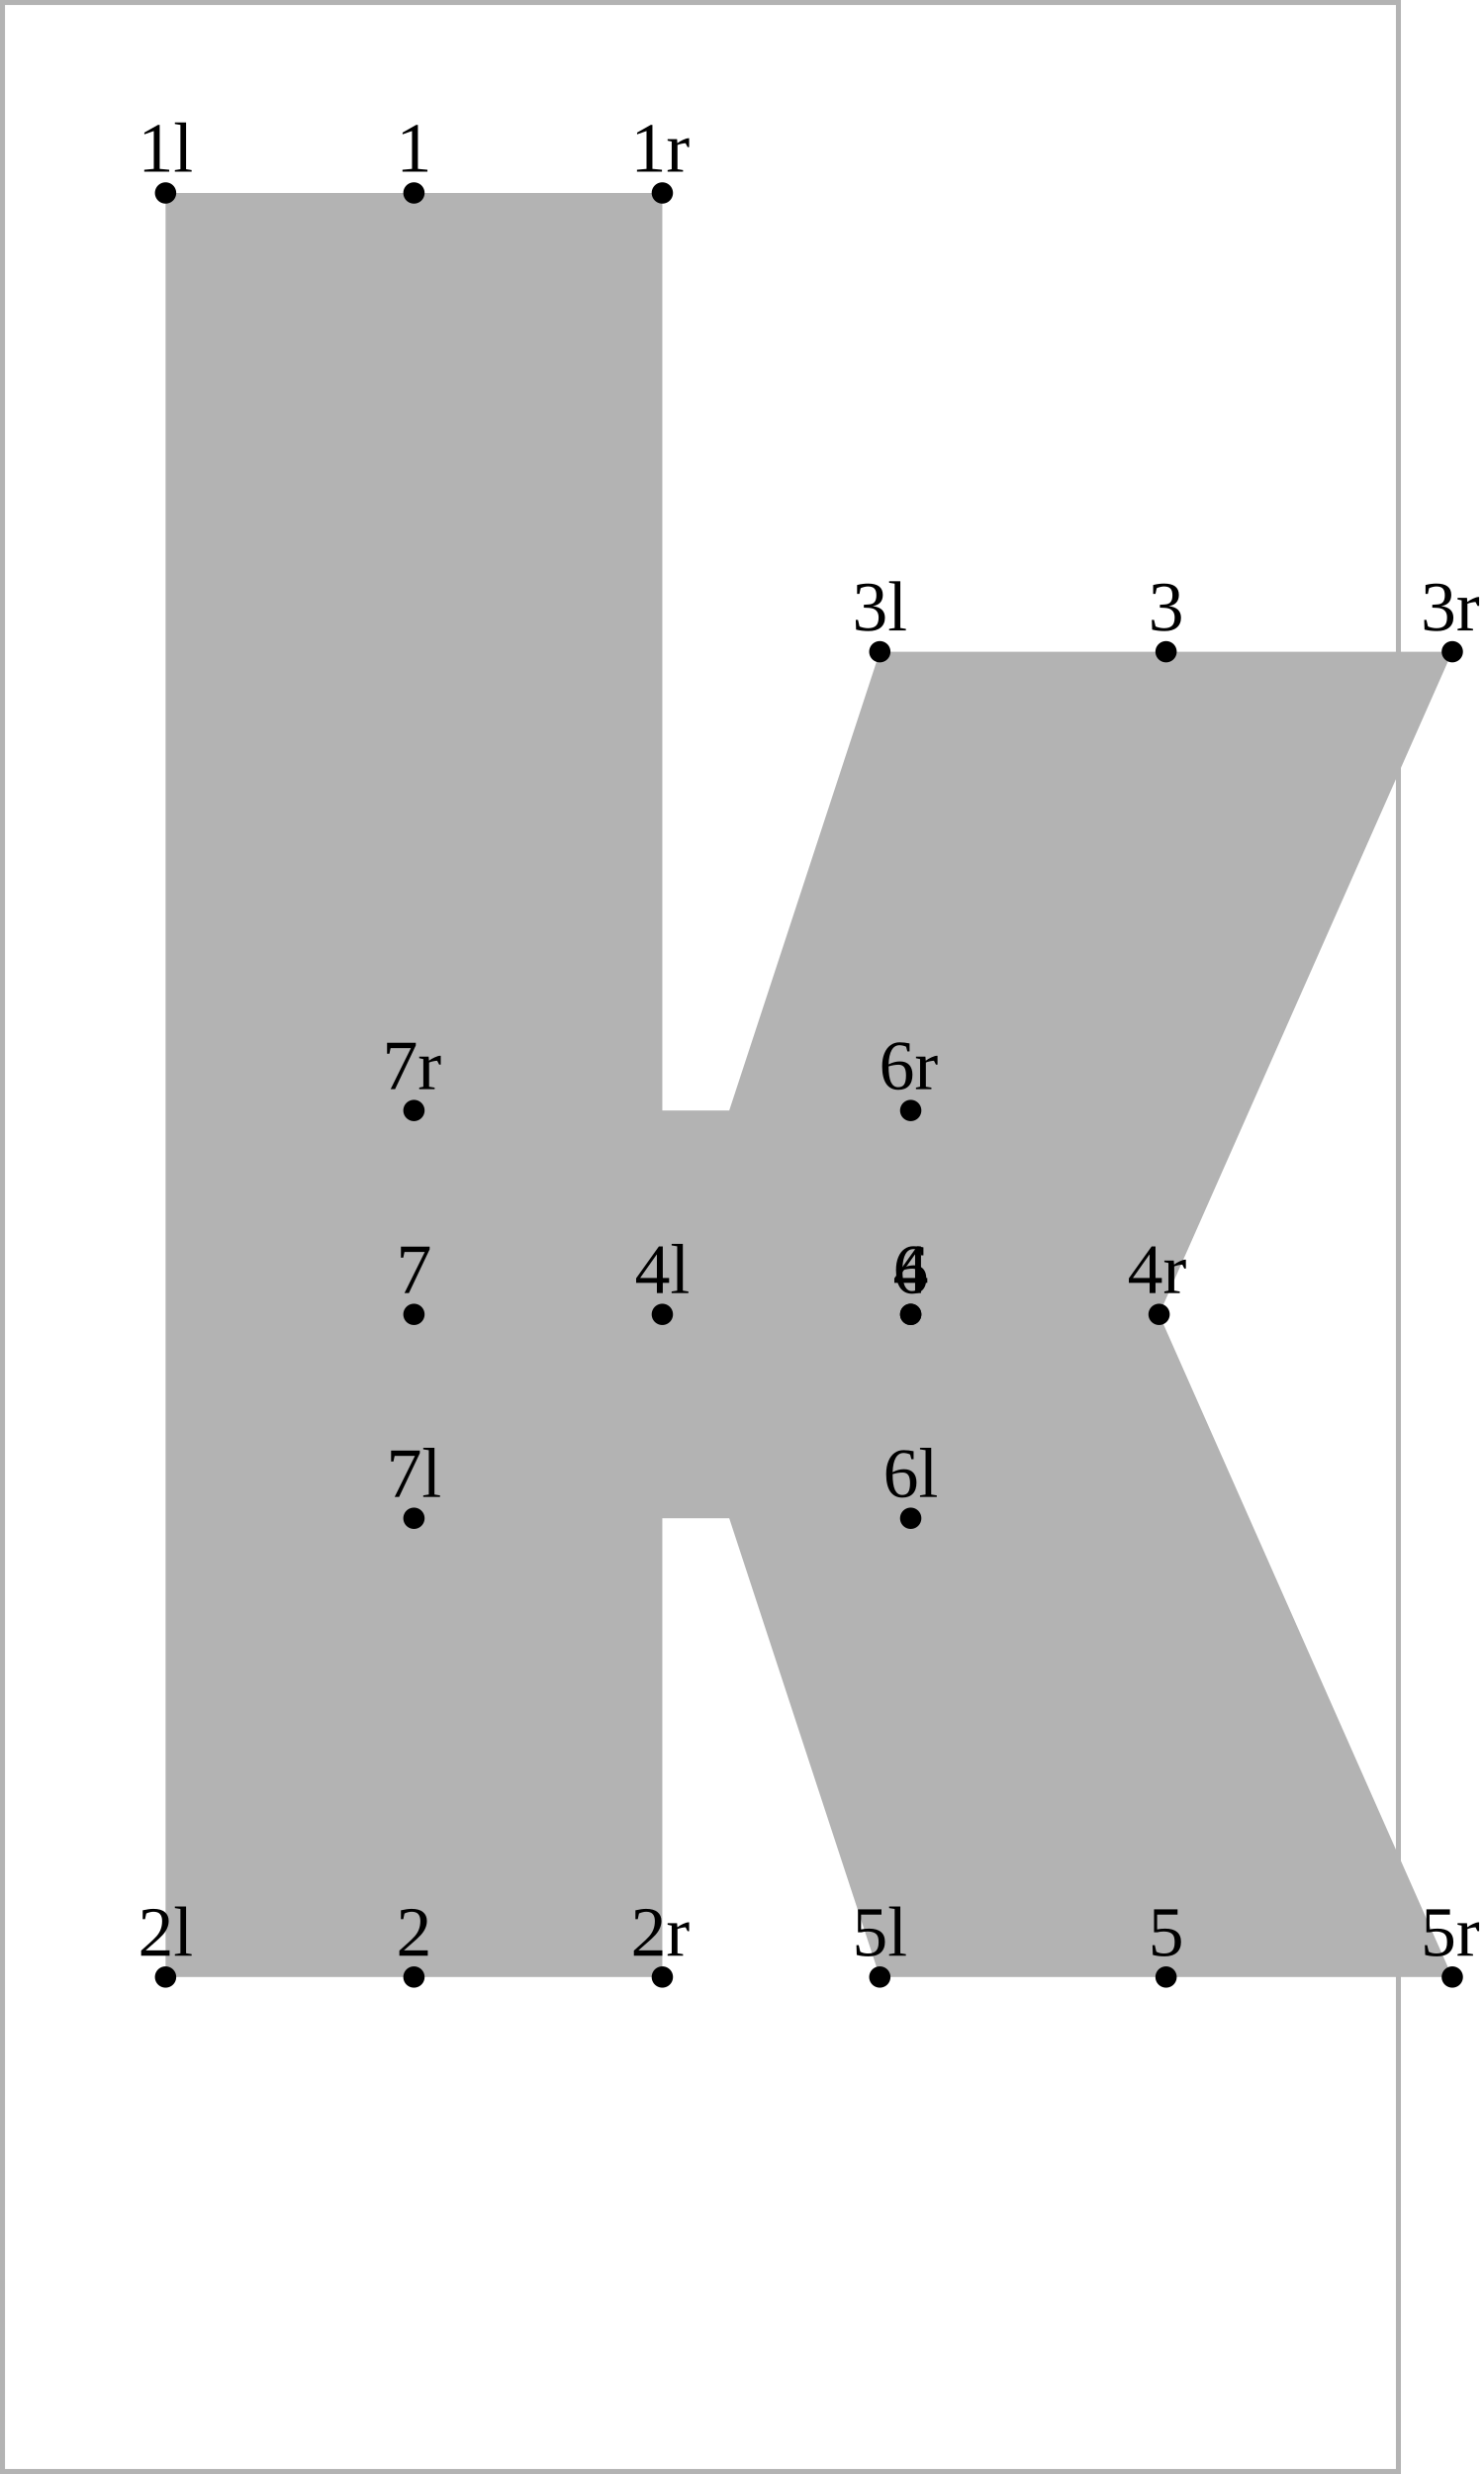
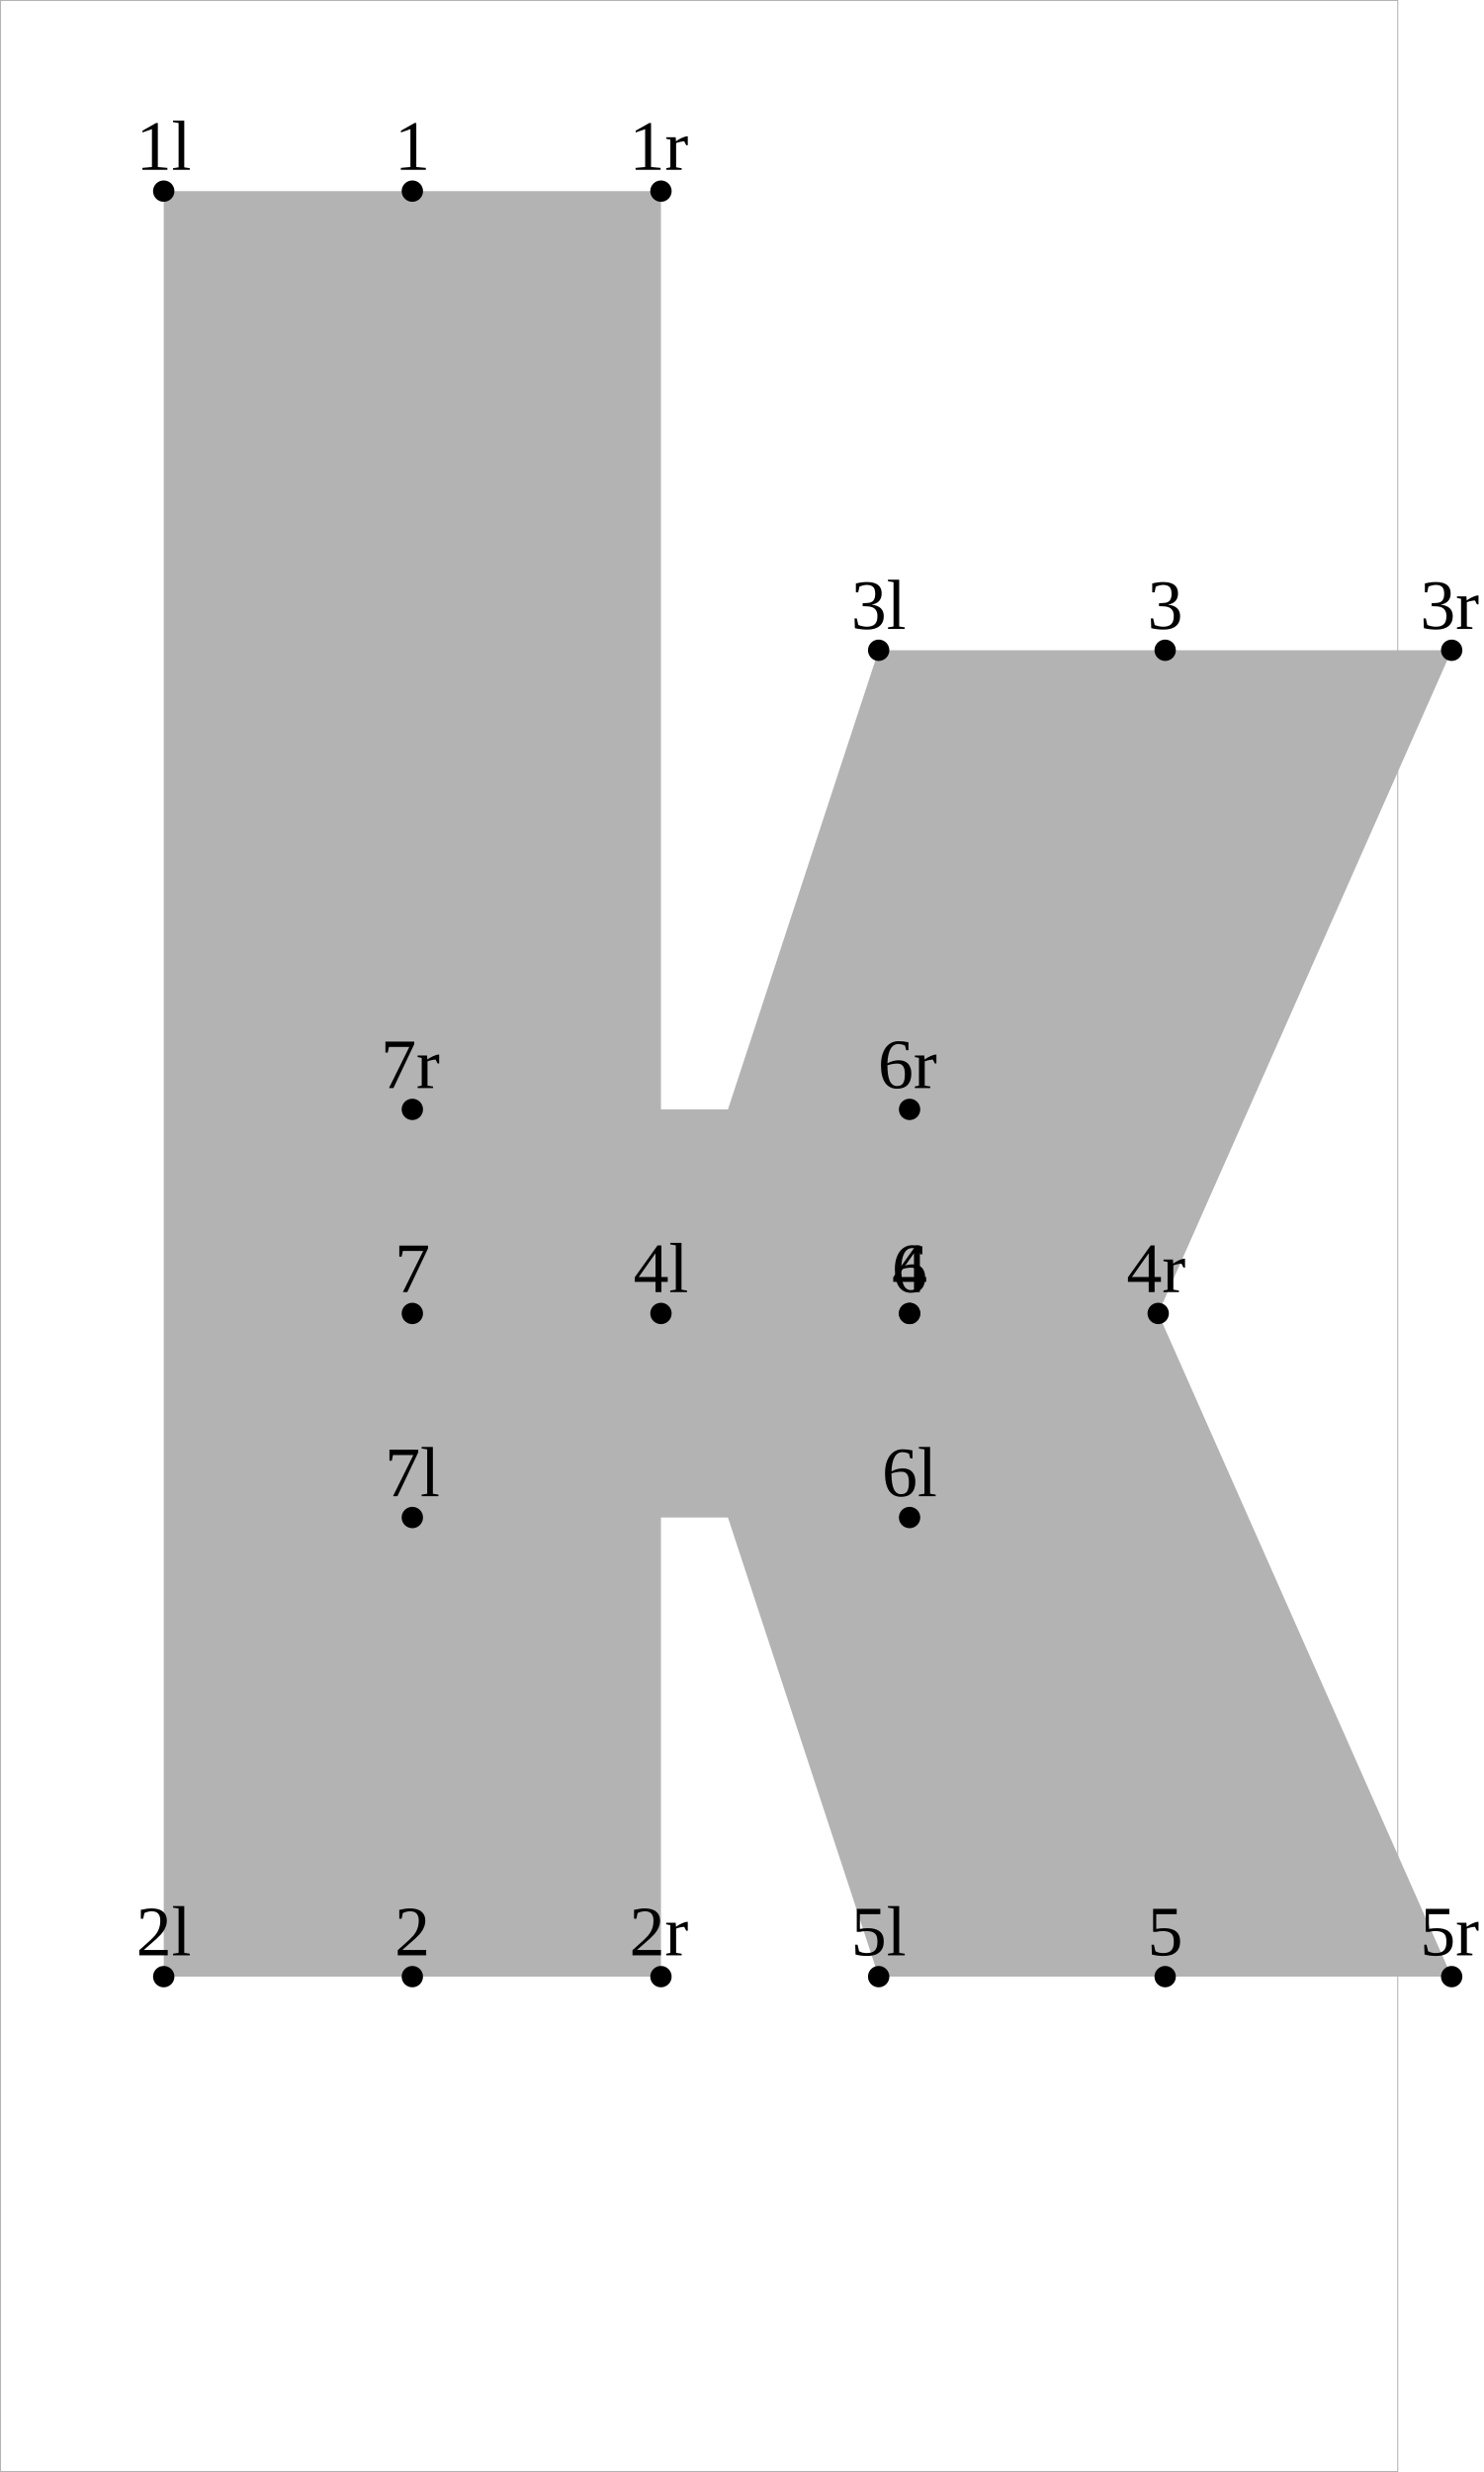
- <svg xmlns="http://www.w3.org/2000/svg" version="1.1" width="213.882" height="356.505" viewBox="0 0 213.882 356.505">
-   <path d="M23.865 27.807L23.865 284.891L95.467 284.891L95.467 27.807Z" style="fill: rgb(70%,70%,70%);stroke: none;" />
-   <path d="M126.817 93.915L95.467 189.403L126.817 284.891L209.334 284.891L167.07 189.403L209.334 93.915Z" style="fill: rgb(70%,70%,70%);stroke: none;" />
-   <path d="M131.269 218.784L59.666 218.784L59.666 160.022L131.269 160.022Z" style="fill: rgb(70%,70%,70%);stroke: none;" />
-   <g transform="matrix(1.024002,-0,-0,1.024002,19.89748 24.7355)" style="fill: rgb(0%,0%,0%);">
+ <svg xmlns="http://www.w3.org/2000/svg" version="1.1" width="1067.97" height="1779.645" viewBox="0 0 1067.97 1779.645">
+   <path d="M117.884 137.597L117.884 1423.016L475.897 1423.016L475.897 137.597Z" style="fill: rgb(70%,70%,70%);stroke: none;" />
+   <path d="M632.646 468.134L475.897 945.575L632.646 1423.016L1045.228 1423.016L833.91 945.575L1045.228 468.134Z" style="fill: rgb(70%,70%,70%);stroke: none;" />
+   <path d="M654.903 1092.481L296.89 1092.481L296.89 798.67L654.903 798.67Z" style="fill: rgb(70%,70%,70%);stroke: none;" />
+   <g transform="matrix(5.12001,-0,-0,5.12001,98.04709 122.2372)" style="fill: rgb(0%,0%,0%);">
    <text font-size="9.963">1l</text>
  </g>
-   <path d="M23.865 27.807l0 0" style="stroke:rgb(0%,0%,0%); stroke-width: 3.072;stroke-linecap: round;stroke-linejoin: round;stroke-miterlimit: 10;fill: none;" />
-   <g transform="matrix(1.024002,-0,-0,1.024002,19.89748 281.8194)" style="fill: rgb(0%,0%,0%);">
+   <path d="M117.884 137.597l0 0" style="stroke:rgb(0%,0%,0%); stroke-width: 15.36;stroke-linecap: round;stroke-linejoin: round;stroke-miterlimit: 10;fill: none;" />
+   <g transform="matrix(5.12001,-0,-0,5.12001,98.04709 1407.656)" style="fill: rgb(0%,0%,0%);">
    <text font-size="9.963">2l</text>
  </g>
-   <path d="M23.865 284.891l0 0" style="stroke:rgb(0%,0%,0%); stroke-width: 3.072;stroke-linecap: round;stroke-linejoin: round;stroke-miterlimit: 10;fill: none;" />
-   <g transform="matrix(1.024002,-0,-0,1.024002,122.8499 90.84288)" style="fill: rgb(0%,0%,0%);">
+   <path d="M117.884 1423.016l0 0" style="stroke:rgb(0%,0%,0%); stroke-width: 15.36;stroke-linecap: round;stroke-linejoin: round;stroke-miterlimit: 10;fill: none;" />
+   <g transform="matrix(5.12001,-0,-0,5.12001,612.8092 452.7741)" style="fill: rgb(0%,0%,0%);">
    <text font-size="9.963">3l</text>
  </g>
-   <path d="M126.817 93.915l0 0" style="stroke:rgb(0%,0%,0%); stroke-width: 3.072;stroke-linecap: round;stroke-linejoin: round;stroke-miterlimit: 10;fill: none;" />
-   <g transform="matrix(1.024002,-0,-0,1.024002,91.50005 186.3311)" style="fill: rgb(0%,0%,0%);">
+   <path d="M632.646 468.134l0 0" style="stroke:rgb(0%,0%,0%); stroke-width: 15.36;stroke-linecap: round;stroke-linejoin: round;stroke-miterlimit: 10;fill: none;" />
+   <g transform="matrix(5.12001,-0,-0,5.12001,456.0599 930.2153)" style="fill: rgb(0%,0%,0%);">
    <text font-size="9.963">4l</text>
  </g>
-   <path d="M95.467 189.403l0 0" style="stroke:rgb(0%,0%,0%); stroke-width: 3.072;stroke-linecap: round;stroke-linejoin: round;stroke-miterlimit: 10;fill: none;" />
-   <g transform="matrix(1.024002,-0,-0,1.024002,122.8499 281.8194)" style="fill: rgb(0%,0%,0%);">
+   <path d="M475.897 945.575l0 0" style="stroke:rgb(0%,0%,0%); stroke-width: 15.36;stroke-linecap: round;stroke-linejoin: round;stroke-miterlimit: 10;fill: none;" />
+   <g transform="matrix(5.12001,-0,-0,5.12001,612.8092 1407.656)" style="fill: rgb(0%,0%,0%);">
    <text font-size="9.963">5l</text>
  </g>
-   <path d="M126.817 284.891l0 0" style="stroke:rgb(0%,0%,0%); stroke-width: 3.072;stroke-linecap: round;stroke-linejoin: round;stroke-miterlimit: 10;fill: none;" />
-   <g transform="matrix(1.024002,-0,-0,1.024002,127.3013 215.7122)" style="fill: rgb(0%,0%,0%);">
+   <path d="M632.646 1423.016l0 0" style="stroke:rgb(0%,0%,0%); stroke-width: 15.36;stroke-linecap: round;stroke-linejoin: round;stroke-miterlimit: 10;fill: none;" />
+   <g transform="matrix(5.12001,-0,-0,5.12001,635.0663 1077.121)" style="fill: rgb(0%,0%,0%);">
    <text font-size="9.963">6l</text>
  </g>
-   <path d="M131.269 218.784l0 0" style="stroke:rgb(0%,0%,0%); stroke-width: 3.072;stroke-linecap: round;stroke-linejoin: round;stroke-miterlimit: 10;fill: none;" />
-   <g transform="matrix(1.024002,-0,-0,1.024002,55.69878 215.7122)" style="fill: rgb(0%,0%,0%);">
+   <path d="M654.903 1092.481l0 0" style="stroke:rgb(0%,0%,0%); stroke-width: 15.36;stroke-linecap: round;stroke-linejoin: round;stroke-miterlimit: 10;fill: none;" />
+   <g transform="matrix(5.12001,-0,-0,5.12001,277.0535 1077.121)" style="fill: rgb(0%,0%,0%);">
    <text font-size="9.963">7l</text>
  </g>
-   <path d="M59.666 218.784l0 0" style="stroke:rgb(0%,0%,0%); stroke-width: 3.072;stroke-linecap: round;stroke-linejoin: round;stroke-miterlimit: 10;fill: none;" />
-   <g transform="matrix(1.024002,-0,-0,1.024002,57.11568 24.7355)" style="fill: rgb(0%,0%,0%);">
+   <path d="M296.89 1092.481l0 0" style="stroke:rgb(0%,0%,0%); stroke-width: 15.36;stroke-linecap: round;stroke-linejoin: round;stroke-miterlimit: 10;fill: none;" />
+   <g transform="matrix(5.12001,-0,-0,5.12001,284.1381 122.2372)" style="fill: rgb(0%,0%,0%);">
    <text font-size="9.963">1</text>
  </g>
-   <path d="M59.666 27.807l0 0" style="stroke:rgb(0%,0%,0%); stroke-width: 3.072;stroke-linecap: round;stroke-linejoin: round;stroke-miterlimit: 10;fill: none;" />
-   <g transform="matrix(1.024002,-0,-0,1.024002,57.11568 281.8194)" style="fill: rgb(0%,0%,0%);">
+   <path d="M296.89 137.597l0 0" style="stroke:rgb(0%,0%,0%); stroke-width: 15.36;stroke-linecap: round;stroke-linejoin: round;stroke-miterlimit: 10;fill: none;" />
+   <g transform="matrix(5.12001,-0,-0,5.12001,284.1381 1407.656)" style="fill: rgb(0%,0%,0%);">
    <text font-size="9.963">2</text>
  </g>
-   <path d="M59.666 284.891l0 0" style="stroke:rgb(0%,0%,0%); stroke-width: 3.072;stroke-linecap: round;stroke-linejoin: round;stroke-miterlimit: 10;fill: none;" />
-   <g transform="matrix(1.024002,-0,-0,1.024002,165.525 90.84288)" style="fill: rgb(0%,0%,0%);">
+   <path d="M296.89 1423.016l0 0" style="stroke:rgb(0%,0%,0%); stroke-width: 15.36;stroke-linecap: round;stroke-linejoin: round;stroke-miterlimit: 10;fill: none;" />
+   <g transform="matrix(5.12001,-0,-0,5.12001,826.1849 452.7741)" style="fill: rgb(0%,0%,0%);">
    <text font-size="9.963">3</text>
  </g>
-   <path d="M168.076 93.915l0 0" style="stroke:rgb(0%,0%,0%); stroke-width: 3.072;stroke-linecap: round;stroke-linejoin: round;stroke-miterlimit: 10;fill: none;" />
-   <g transform="matrix(1.024002,-0,-0,1.024002,128.7182 186.3311)" style="fill: rgb(0%,0%,0%);">
+   <path d="M838.937 468.134l0 0" style="stroke:rgb(0%,0%,0%); stroke-width: 15.36;stroke-linecap: round;stroke-linejoin: round;stroke-miterlimit: 10;fill: none;" />
+   <g transform="matrix(5.12001,-0,-0,5.12001,642.1509 930.2153)" style="fill: rgb(0%,0%,0%);">
    <text font-size="9.963">4</text>
  </g>
-   <path d="M131.269 189.403l0 0" style="stroke:rgb(0%,0%,0%); stroke-width: 3.072;stroke-linecap: round;stroke-linejoin: round;stroke-miterlimit: 10;fill: none;" />
-   <g transform="matrix(1.024002,-0,-0,1.024002,165.525 281.8194)" style="fill: rgb(0%,0%,0%);">
+   <path d="M654.903 945.575l0 0" style="stroke:rgb(0%,0%,0%); stroke-width: 15.36;stroke-linecap: round;stroke-linejoin: round;stroke-miterlimit: 10;fill: none;" />
+   <g transform="matrix(5.12001,-0,-0,5.12001,826.1849 1407.656)" style="fill: rgb(0%,0%,0%);">
    <text font-size="9.963">5</text>
  </g>
-   <path d="M168.076 284.891l0 0" style="stroke:rgb(0%,0%,0%); stroke-width: 3.072;stroke-linecap: round;stroke-linejoin: round;stroke-miterlimit: 10;fill: none;" />
-   <g transform="matrix(1.024002,-0,-0,1.024002,128.7182 186.3311)" style="fill: rgb(0%,0%,0%);">
+   <path d="M838.937 1423.016l0 0" style="stroke:rgb(0%,0%,0%); stroke-width: 15.36;stroke-linecap: round;stroke-linejoin: round;stroke-miterlimit: 10;fill: none;" />
+   <g transform="matrix(5.12001,-0,-0,5.12001,642.1509 930.2153)" style="fill: rgb(0%,0%,0%);">
    <text font-size="9.963">6</text>
  </g>
-   <path d="M131.269 189.403l0 0" style="stroke:rgb(0%,0%,0%); stroke-width: 3.072;stroke-linecap: round;stroke-linejoin: round;stroke-miterlimit: 10;fill: none;" />
-   <g transform="matrix(1.024002,-0,-0,1.024002,57.11568 186.3311)" style="fill: rgb(0%,0%,0%);">
+   <path d="M654.903 945.575l0 0" style="stroke:rgb(0%,0%,0%); stroke-width: 15.36;stroke-linecap: round;stroke-linejoin: round;stroke-miterlimit: 10;fill: none;" />
+   <g transform="matrix(5.12001,-0,-0,5.12001,284.1381 930.2153)" style="fill: rgb(0%,0%,0%);">
    <text font-size="9.963">7</text>
  </g>
-   <path d="M59.666 189.403l0 0" style="stroke:rgb(0%,0%,0%); stroke-width: 3.072;stroke-linecap: round;stroke-linejoin: round;stroke-miterlimit: 10;fill: none;" />
-   <g transform="matrix(1.024002,-0,-0,1.024002,90.91911 24.7355)" style="fill: rgb(0%,0%,0%);">
+   <path d="M296.89 945.575l0 0" style="stroke:rgb(0%,0%,0%); stroke-width: 15.36;stroke-linecap: round;stroke-linejoin: round;stroke-miterlimit: 10;fill: none;" />
+   <g transform="matrix(5.12001,-0,-0,5.12001,453.1552 122.2372)" style="fill: rgb(0%,0%,0%);">
    <text font-size="9.963">1r</text>
  </g>
-   <path d="M95.467 27.807l0 0" style="stroke:rgb(0%,0%,0%); stroke-width: 3.072;stroke-linecap: round;stroke-linejoin: round;stroke-miterlimit: 10;fill: none;" />
-   <g transform="matrix(1.024002,-0,-0,1.024002,90.91911 281.8194)" style="fill: rgb(0%,0%,0%);">
+   <path d="M475.897 137.597l0 0" style="stroke:rgb(0%,0%,0%); stroke-width: 15.36;stroke-linecap: round;stroke-linejoin: round;stroke-miterlimit: 10;fill: none;" />
+   <g transform="matrix(5.12001,-0,-0,5.12001,453.1552 1407.656)" style="fill: rgb(0%,0%,0%);">
    <text font-size="9.963">2r</text>
  </g>
-   <path d="M95.467 284.891l0 0" style="stroke:rgb(0%,0%,0%); stroke-width: 3.072;stroke-linecap: round;stroke-linejoin: round;stroke-miterlimit: 10;fill: none;" />
-   <g transform="matrix(1.024002,-0,-0,1.024002,204.7854 90.84288)" style="fill: rgb(0%,0%,0%);">
+   <path d="M475.897 1423.016l0 0" style="stroke:rgb(0%,0%,0%); stroke-width: 15.36;stroke-linecap: round;stroke-linejoin: round;stroke-miterlimit: 10;fill: none;" />
+   <g transform="matrix(5.12001,-0,-0,5.12001,1022.487 452.7741)" style="fill: rgb(0%,0%,0%);">
    <text font-size="9.963">3r</text>
  </g>
-   <path d="M209.334 93.915l0 0" style="stroke:rgb(0%,0%,0%); stroke-width: 3.072;stroke-linecap: round;stroke-linejoin: round;stroke-miterlimit: 10;fill: none;" />
-   <g transform="matrix(1.024002,-0,-0,1.024002,162.5217 186.3311)" style="fill: rgb(0%,0%,0%);">
+   <path d="M1045.228 468.134l0 0" style="stroke:rgb(0%,0%,0%); stroke-width: 15.36;stroke-linecap: round;stroke-linejoin: round;stroke-miterlimit: 10;fill: none;" />
+   <g transform="matrix(5.12001,-0,-0,5.12001,811.168 930.2153)" style="fill: rgb(0%,0%,0%);">
    <text font-size="9.963">4r</text>
  </g>
-   <path d="M167.07 189.403l0 0" style="stroke:rgb(0%,0%,0%); stroke-width: 3.072;stroke-linecap: round;stroke-linejoin: round;stroke-miterlimit: 10;fill: none;" />
-   <g transform="matrix(1.024002,-0,-0,1.024002,204.7854 281.8194)" style="fill: rgb(0%,0%,0%);">
+   <path d="M833.91 945.575l0 0" style="stroke:rgb(0%,0%,0%); stroke-width: 15.36;stroke-linecap: round;stroke-linejoin: round;stroke-miterlimit: 10;fill: none;" />
+   <g transform="matrix(5.12001,-0,-0,5.12001,1022.487 1407.656)" style="fill: rgb(0%,0%,0%);">
    <text font-size="9.963">5r</text>
  </g>
-   <path d="M209.334 284.891l0 0" style="stroke:rgb(0%,0%,0%); stroke-width: 3.072;stroke-linecap: round;stroke-linejoin: round;stroke-miterlimit: 10;fill: none;" />
-   <g transform="matrix(1.024002,-0,-0,1.024002,126.7204 156.95)" style="fill: rgb(0%,0%,0%);">
+   <path d="M1045.228 1423.016l0 0" style="stroke:rgb(0%,0%,0%); stroke-width: 15.36;stroke-linecap: round;stroke-linejoin: round;stroke-miterlimit: 10;fill: none;" />
+   <g transform="matrix(5.12001,-0,-0,5.12001,632.1616 783.3097)" style="fill: rgb(0%,0%,0%);">
    <text font-size="9.963">6r</text>
  </g>
-   <path d="M131.269 160.022l0 0" style="stroke:rgb(0%,0%,0%); stroke-width: 3.072;stroke-linecap: round;stroke-linejoin: round;stroke-miterlimit: 10;fill: none;" />
-   <g transform="matrix(1.024002,-0,-0,1.024002,55.11781 156.95)" style="fill: rgb(0%,0%,0%);">
+   <path d="M654.903 798.67l0 0" style="stroke:rgb(0%,0%,0%); stroke-width: 15.36;stroke-linecap: round;stroke-linejoin: round;stroke-miterlimit: 10;fill: none;" />
+   <g transform="matrix(5.12001,-0,-0,5.12001,274.1488 783.3097)" style="fill: rgb(0%,0%,0%);">
    <text font-size="9.963">7r</text>
  </g>
-   <path d="M59.666 160.022l0 0" style="stroke:rgb(0%,0%,0%); stroke-width: 3.072;stroke-linecap: round;stroke-linejoin: round;stroke-miterlimit: 10;fill: none;" />
-   <path d="M0 -0L0 0.72L0.72 0.72L201.926 0.72L201.206 0.72L201.206 356.505L201.206 355.785L0 355.785L0.72 355.785L0.72 -0L0 -0L0 0.72L0 356.505L0.72 356.505L201.926 356.505L201.926 355.785L201.926 -0L201.206 -0Z" style="fill: rgb(70%,70%,70%);stroke: none;" />
+   <path d="M296.89 798.67l0 0" style="stroke:rgb(0%,0%,0%); stroke-width: 15.36;stroke-linecap: round;stroke-linejoin: round;stroke-miterlimit: 10;fill: none;" />
+   <path d="M0 -0L0 0.72L0.72 0.72L1006.751 0.72L1006.031 0.72L1006.031 1779.645L1006.031 1778.925L0 1778.925L0.72 1778.925L0.72 -0L0 -0L0 0.72L0 1779.645L0.72 1779.645L1006.751 1779.645L1006.751 1778.925L1006.751 -0L1006.031 -0Z" style="fill: rgb(70%,70%,70%);stroke: none;" />
</svg>
